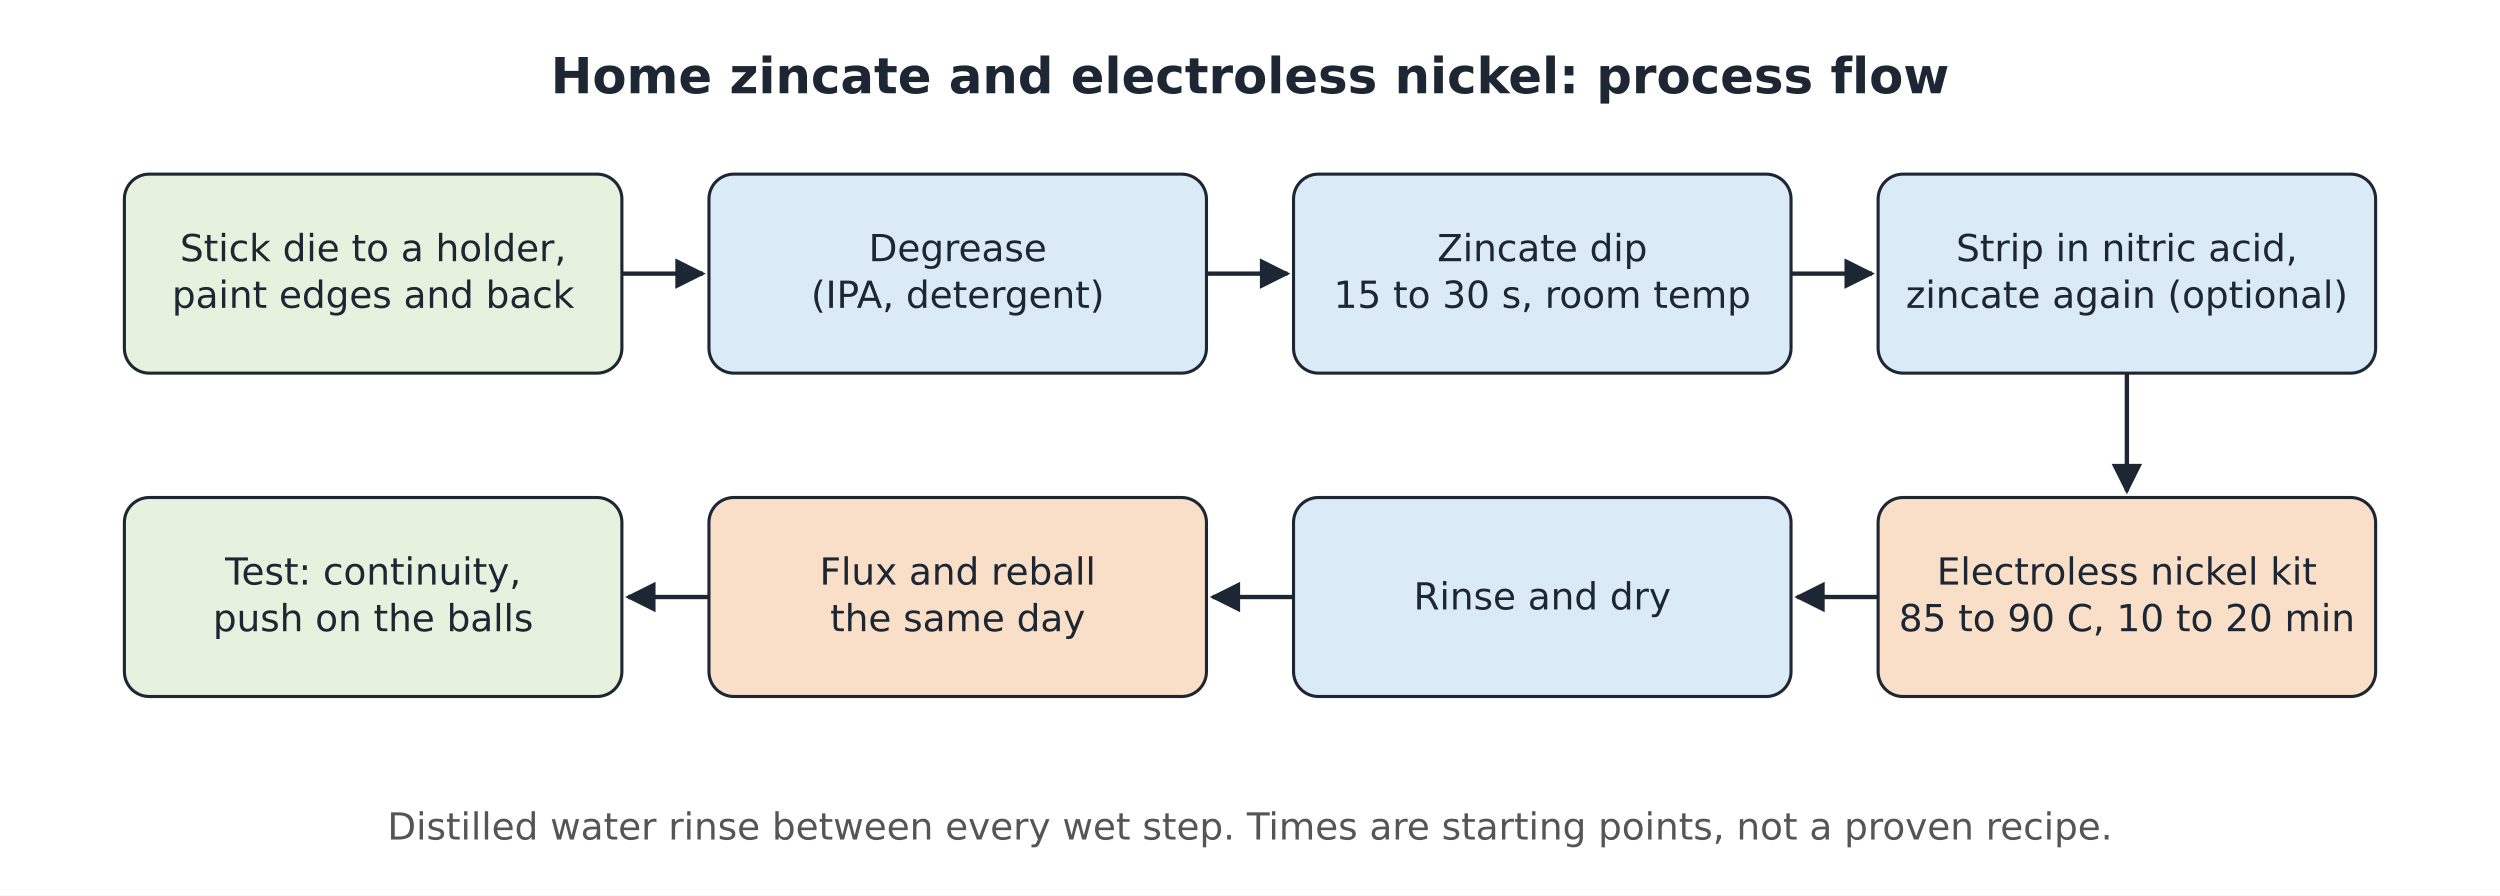
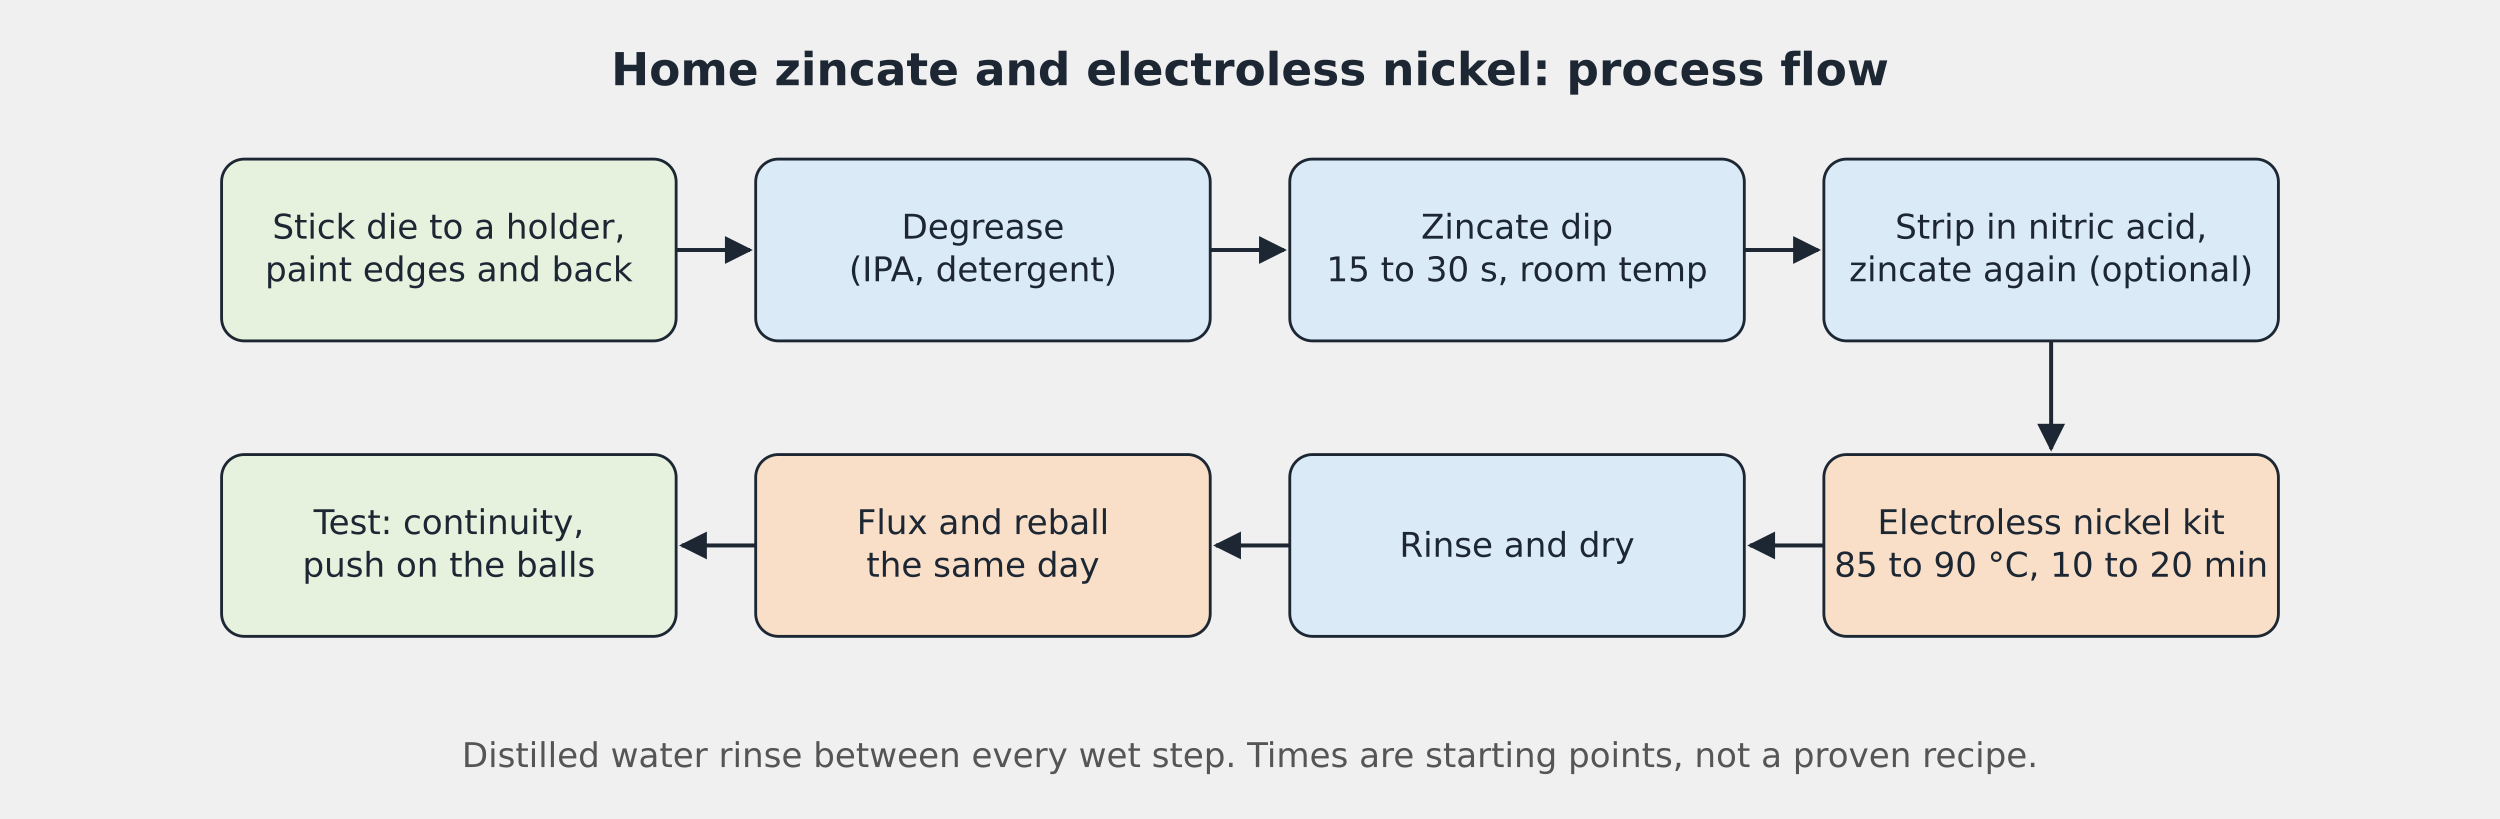
- <svg xmlns="http://www.w3.org/2000/svg" viewBox="0 0 804 288" width="804" height="288" role="img" aria-label="Home zincate and electroless nickel: process flow">
+ <svg xmlns="http://www.w3.org/2000/svg" viewBox="0 0 880 288" width="880" height="288" role="img" aria-label="Home zincate and electroless nickel: process flow">
  <defs>
    <marker id="arr" viewBox="0 0 10 10" refX="9" refY="5" markerWidth="7" markerHeight="7" orient="auto-start-reverse">
      <path d="M0,0 L10,5 L0,10 z" fill="#1d2733" />
    </marker>
  </defs>
-   <rect width="804" height="288" fill="#ffffff" />
  <g transform="translate(0,0)">
-     <text x="402.0" y="30" font-size="16" text-anchor="middle" fill="#1d2733" font-weight="bold" font-family="DejaVu Sans, Arial, Helvetica, sans-serif">Home zincate and electroless nickel: process flow</text>
-     <rect x="40" y="56" width="160" height="64" rx="8" fill="#e6f2de" stroke="#1d2733" stroke-width="1" />
-     <text x="120.0" y="84.0" font-size="12" text-anchor="middle" fill="#1d2733" font-weight="normal" font-family="DejaVu Sans, Arial, Helvetica, sans-serif">Stick die to a holder,</text>
-     <text x="120.0" y="99.0" font-size="12" text-anchor="middle" fill="#1d2733" font-weight="normal" font-family="DejaVu Sans, Arial, Helvetica, sans-serif">paint edges and back</text>
-     <rect x="228" y="56" width="160" height="64" rx="8" fill="#dbeaf7" stroke="#1d2733" stroke-width="1" />
-     <text x="308.0" y="84.0" font-size="12" text-anchor="middle" fill="#1d2733" font-weight="normal" font-family="DejaVu Sans, Arial, Helvetica, sans-serif">Degrease</text>
-     <text x="308.0" y="99.0" font-size="12" text-anchor="middle" fill="#1d2733" font-weight="normal" font-family="DejaVu Sans, Arial, Helvetica, sans-serif">(IPA, detergent)</text>
-     <rect x="416" y="56" width="160" height="64" rx="8" fill="#dbeaf7" stroke="#1d2733" stroke-width="1" />
-     <text x="496.0" y="84.0" font-size="12" text-anchor="middle" fill="#1d2733" font-weight="normal" font-family="DejaVu Sans, Arial, Helvetica, sans-serif">Zincate dip</text>
-     <text x="496.0" y="99.0" font-size="12" text-anchor="middle" fill="#1d2733" font-weight="normal" font-family="DejaVu Sans, Arial, Helvetica, sans-serif">15 to 30 s, room temp</text>
-     <rect x="604" y="56" width="160" height="64" rx="8" fill="#dbeaf7" stroke="#1d2733" stroke-width="1" />
-     <text x="684.0" y="84.0" font-size="12" text-anchor="middle" fill="#1d2733" font-weight="normal" font-family="DejaVu Sans, Arial, Helvetica, sans-serif">Strip in nitric acid,</text>
-     <text x="684.0" y="99.0" font-size="12" text-anchor="middle" fill="#1d2733" font-weight="normal" font-family="DejaVu Sans, Arial, Helvetica, sans-serif">zincate again (optional)</text>
-     <rect x="604" y="160" width="160" height="64" rx="8" fill="#f9dfc8" stroke="#1d2733" stroke-width="1" />
-     <text x="684.0" y="188.0" font-size="12" text-anchor="middle" fill="#1d2733" font-weight="normal" font-family="DejaVu Sans, Arial, Helvetica, sans-serif">Electroless nickel kit</text>
-     <text x="684.0" y="203.0" font-size="12" text-anchor="middle" fill="#1d2733" font-weight="normal" font-family="DejaVu Sans, Arial, Helvetica, sans-serif">85 to 90 C, 10 to 20 min</text>
-     <rect x="416" y="160" width="160" height="64" rx="8" fill="#dbeaf7" stroke="#1d2733" stroke-width="1" />
-     <text x="496.0" y="196.0" font-size="12" text-anchor="middle" fill="#1d2733" font-weight="normal" font-family="DejaVu Sans, Arial, Helvetica, sans-serif">Rinse and dry</text>
-     <rect x="228" y="160" width="160" height="64" rx="8" fill="#f9dfc8" stroke="#1d2733" stroke-width="1" />
-     <text x="308.0" y="188.0" font-size="12" text-anchor="middle" fill="#1d2733" font-weight="normal" font-family="DejaVu Sans, Arial, Helvetica, sans-serif">Flux and reball</text>
-     <text x="308.0" y="203.0" font-size="12" text-anchor="middle" fill="#1d2733" font-weight="normal" font-family="DejaVu Sans, Arial, Helvetica, sans-serif">the same day</text>
-     <rect x="40" y="160" width="160" height="64" rx="8" fill="#e6f2de" stroke="#1d2733" stroke-width="1" />
-     <text x="120.0" y="188.0" font-size="12" text-anchor="middle" fill="#1d2733" font-weight="normal" font-family="DejaVu Sans, Arial, Helvetica, sans-serif">Test: continuity,</text>
-     <text x="120.0" y="203.0" font-size="12" text-anchor="middle" fill="#1d2733" font-weight="normal" font-family="DejaVu Sans, Arial, Helvetica, sans-serif">push on the balls</text>
-     <line x1="200" y1="88.0" x2="226" y2="88.0" stroke="#1d2733" stroke-width="1.4" marker-end="url(#arr)" />
-     <line x1="388" y1="88.0" x2="414" y2="88.0" stroke="#1d2733" stroke-width="1.4" marker-end="url(#arr)" />
-     <line x1="576" y1="88.0" x2="602" y2="88.0" stroke="#1d2733" stroke-width="1.4" marker-end="url(#arr)" />
-     <line x1="684.0" y1="120" x2="684.0" y2="158" stroke="#1d2733" stroke-width="1.4" marker-end="url(#arr)" />
-     <line x1="604" y1="192.0" x2="578" y2="192.0" stroke="#1d2733" stroke-width="1.4" marker-end="url(#arr)" />
-     <line x1="416" y1="192.0" x2="390" y2="192.0" stroke="#1d2733" stroke-width="1.4" marker-end="url(#arr)" />
-     <line x1="228" y1="192.0" x2="202" y2="192.0" stroke="#1d2733" stroke-width="1.4" marker-end="url(#arr)" />
-     <text x="402.0" y="270" font-size="12" text-anchor="middle" fill="#555555" font-weight="normal" font-family="DejaVu Sans, Arial, Helvetica, sans-serif">Distilled water rinse between every wet step. Times are starting points, not a proven recipe.</text>
+     <text x="440.0" y="30" font-size="16" text-anchor="middle" fill="#1d2733" font-weight="bold" font-family="DejaVu Sans, Arial, Helvetica, sans-serif">Home zincate and electroless nickel: process flow</text>
+     <rect x="78.0" y="56" width="160" height="64" rx="8" fill="#e6f2de" stroke="#1d2733" stroke-width="1" />
+     <text x="158.0" y="84.0" font-size="12" text-anchor="middle" fill="#1d2733" font-weight="normal" font-family="DejaVu Sans, Arial, Helvetica, sans-serif">Stick die to a holder,</text>
+     <text x="158.0" y="99.0" font-size="12" text-anchor="middle" fill="#1d2733" font-weight="normal" font-family="DejaVu Sans, Arial, Helvetica, sans-serif">paint edges and back</text>
+     <rect x="266.0" y="56" width="160" height="64" rx="8" fill="#dbeaf7" stroke="#1d2733" stroke-width="1" />
+     <text x="346.0" y="84.0" font-size="12" text-anchor="middle" fill="#1d2733" font-weight="normal" font-family="DejaVu Sans, Arial, Helvetica, sans-serif">Degrease</text>
+     <text x="346.0" y="99.0" font-size="12" text-anchor="middle" fill="#1d2733" font-weight="normal" font-family="DejaVu Sans, Arial, Helvetica, sans-serif">(IPA, detergent)</text>
+     <rect x="454.0" y="56" width="160" height="64" rx="8" fill="#dbeaf7" stroke="#1d2733" stroke-width="1" />
+     <text x="534.0" y="84.0" font-size="12" text-anchor="middle" fill="#1d2733" font-weight="normal" font-family="DejaVu Sans, Arial, Helvetica, sans-serif">Zincate dip</text>
+     <text x="534.0" y="99.0" font-size="12" text-anchor="middle" fill="#1d2733" font-weight="normal" font-family="DejaVu Sans, Arial, Helvetica, sans-serif">15 to 30 s, room temp</text>
+     <rect x="642.0" y="56" width="160" height="64" rx="8" fill="#dbeaf7" stroke="#1d2733" stroke-width="1" />
+     <text x="722.0" y="84.0" font-size="12" text-anchor="middle" fill="#1d2733" font-weight="normal" font-family="DejaVu Sans, Arial, Helvetica, sans-serif">Strip in nitric acid,</text>
+     <text x="722.0" y="99.0" font-size="12" text-anchor="middle" fill="#1d2733" font-weight="normal" font-family="DejaVu Sans, Arial, Helvetica, sans-serif">zincate again (optional)</text>
+     <rect x="642.0" y="160" width="160" height="64" rx="8" fill="#f9dfc8" stroke="#1d2733" stroke-width="1" />
+     <text x="722.0" y="188.0" font-size="12" text-anchor="middle" fill="#1d2733" font-weight="normal" font-family="DejaVu Sans, Arial, Helvetica, sans-serif">Electroless nickel kit</text>
+     <text x="722.0" y="203.0" font-size="12" text-anchor="middle" fill="#1d2733" font-weight="normal" font-family="DejaVu Sans, Arial, Helvetica, sans-serif">85 to 90 °C, 10 to 20 min</text>
+     <rect x="454.0" y="160" width="160" height="64" rx="8" fill="#dbeaf7" stroke="#1d2733" stroke-width="1" />
+     <text x="534.0" y="196.0" font-size="12" text-anchor="middle" fill="#1d2733" font-weight="normal" font-family="DejaVu Sans, Arial, Helvetica, sans-serif">Rinse and dry</text>
+     <rect x="266.0" y="160" width="160" height="64" rx="8" fill="#f9dfc8" stroke="#1d2733" stroke-width="1" />
+     <text x="346.0" y="188.0" font-size="12" text-anchor="middle" fill="#1d2733" font-weight="normal" font-family="DejaVu Sans, Arial, Helvetica, sans-serif">Flux and reball</text>
+     <text x="346.0" y="203.0" font-size="12" text-anchor="middle" fill="#1d2733" font-weight="normal" font-family="DejaVu Sans, Arial, Helvetica, sans-serif">the same day</text>
+     <rect x="78.0" y="160" width="160" height="64" rx="8" fill="#e6f2de" stroke="#1d2733" stroke-width="1" />
+     <text x="158.0" y="188.0" font-size="12" text-anchor="middle" fill="#1d2733" font-weight="normal" font-family="DejaVu Sans, Arial, Helvetica, sans-serif">Test: continuity,</text>
+     <text x="158.0" y="203.0" font-size="12" text-anchor="middle" fill="#1d2733" font-weight="normal" font-family="DejaVu Sans, Arial, Helvetica, sans-serif">push on the balls</text>
+     <line x1="238.0" y1="88.0" x2="264.0" y2="88.0" stroke="#1d2733" stroke-width="1.4" marker-end="url(#arr)" />
+     <line x1="426.0" y1="88.0" x2="452.0" y2="88.0" stroke="#1d2733" stroke-width="1.4" marker-end="url(#arr)" />
+     <line x1="614.0" y1="88.0" x2="640.0" y2="88.0" stroke="#1d2733" stroke-width="1.4" marker-end="url(#arr)" />
+     <line x1="722.0" y1="120" x2="722.0" y2="158" stroke="#1d2733" stroke-width="1.4" marker-end="url(#arr)" />
+     <line x1="642.0" y1="192.0" x2="616.0" y2="192.0" stroke="#1d2733" stroke-width="1.4" marker-end="url(#arr)" />
+     <line x1="454.0" y1="192.0" x2="428.0" y2="192.0" stroke="#1d2733" stroke-width="1.4" marker-end="url(#arr)" />
+     <line x1="266.0" y1="192.0" x2="240.0" y2="192.0" stroke="#1d2733" stroke-width="1.4" marker-end="url(#arr)" />
+     <text x="440.0" y="270" font-size="12" text-anchor="middle" fill="#555555" font-weight="normal" font-family="DejaVu Sans, Arial, Helvetica, sans-serif">Distilled water rinse between every wet step. Times are starting points, not a proven recipe.</text>
  </g>
</svg>
